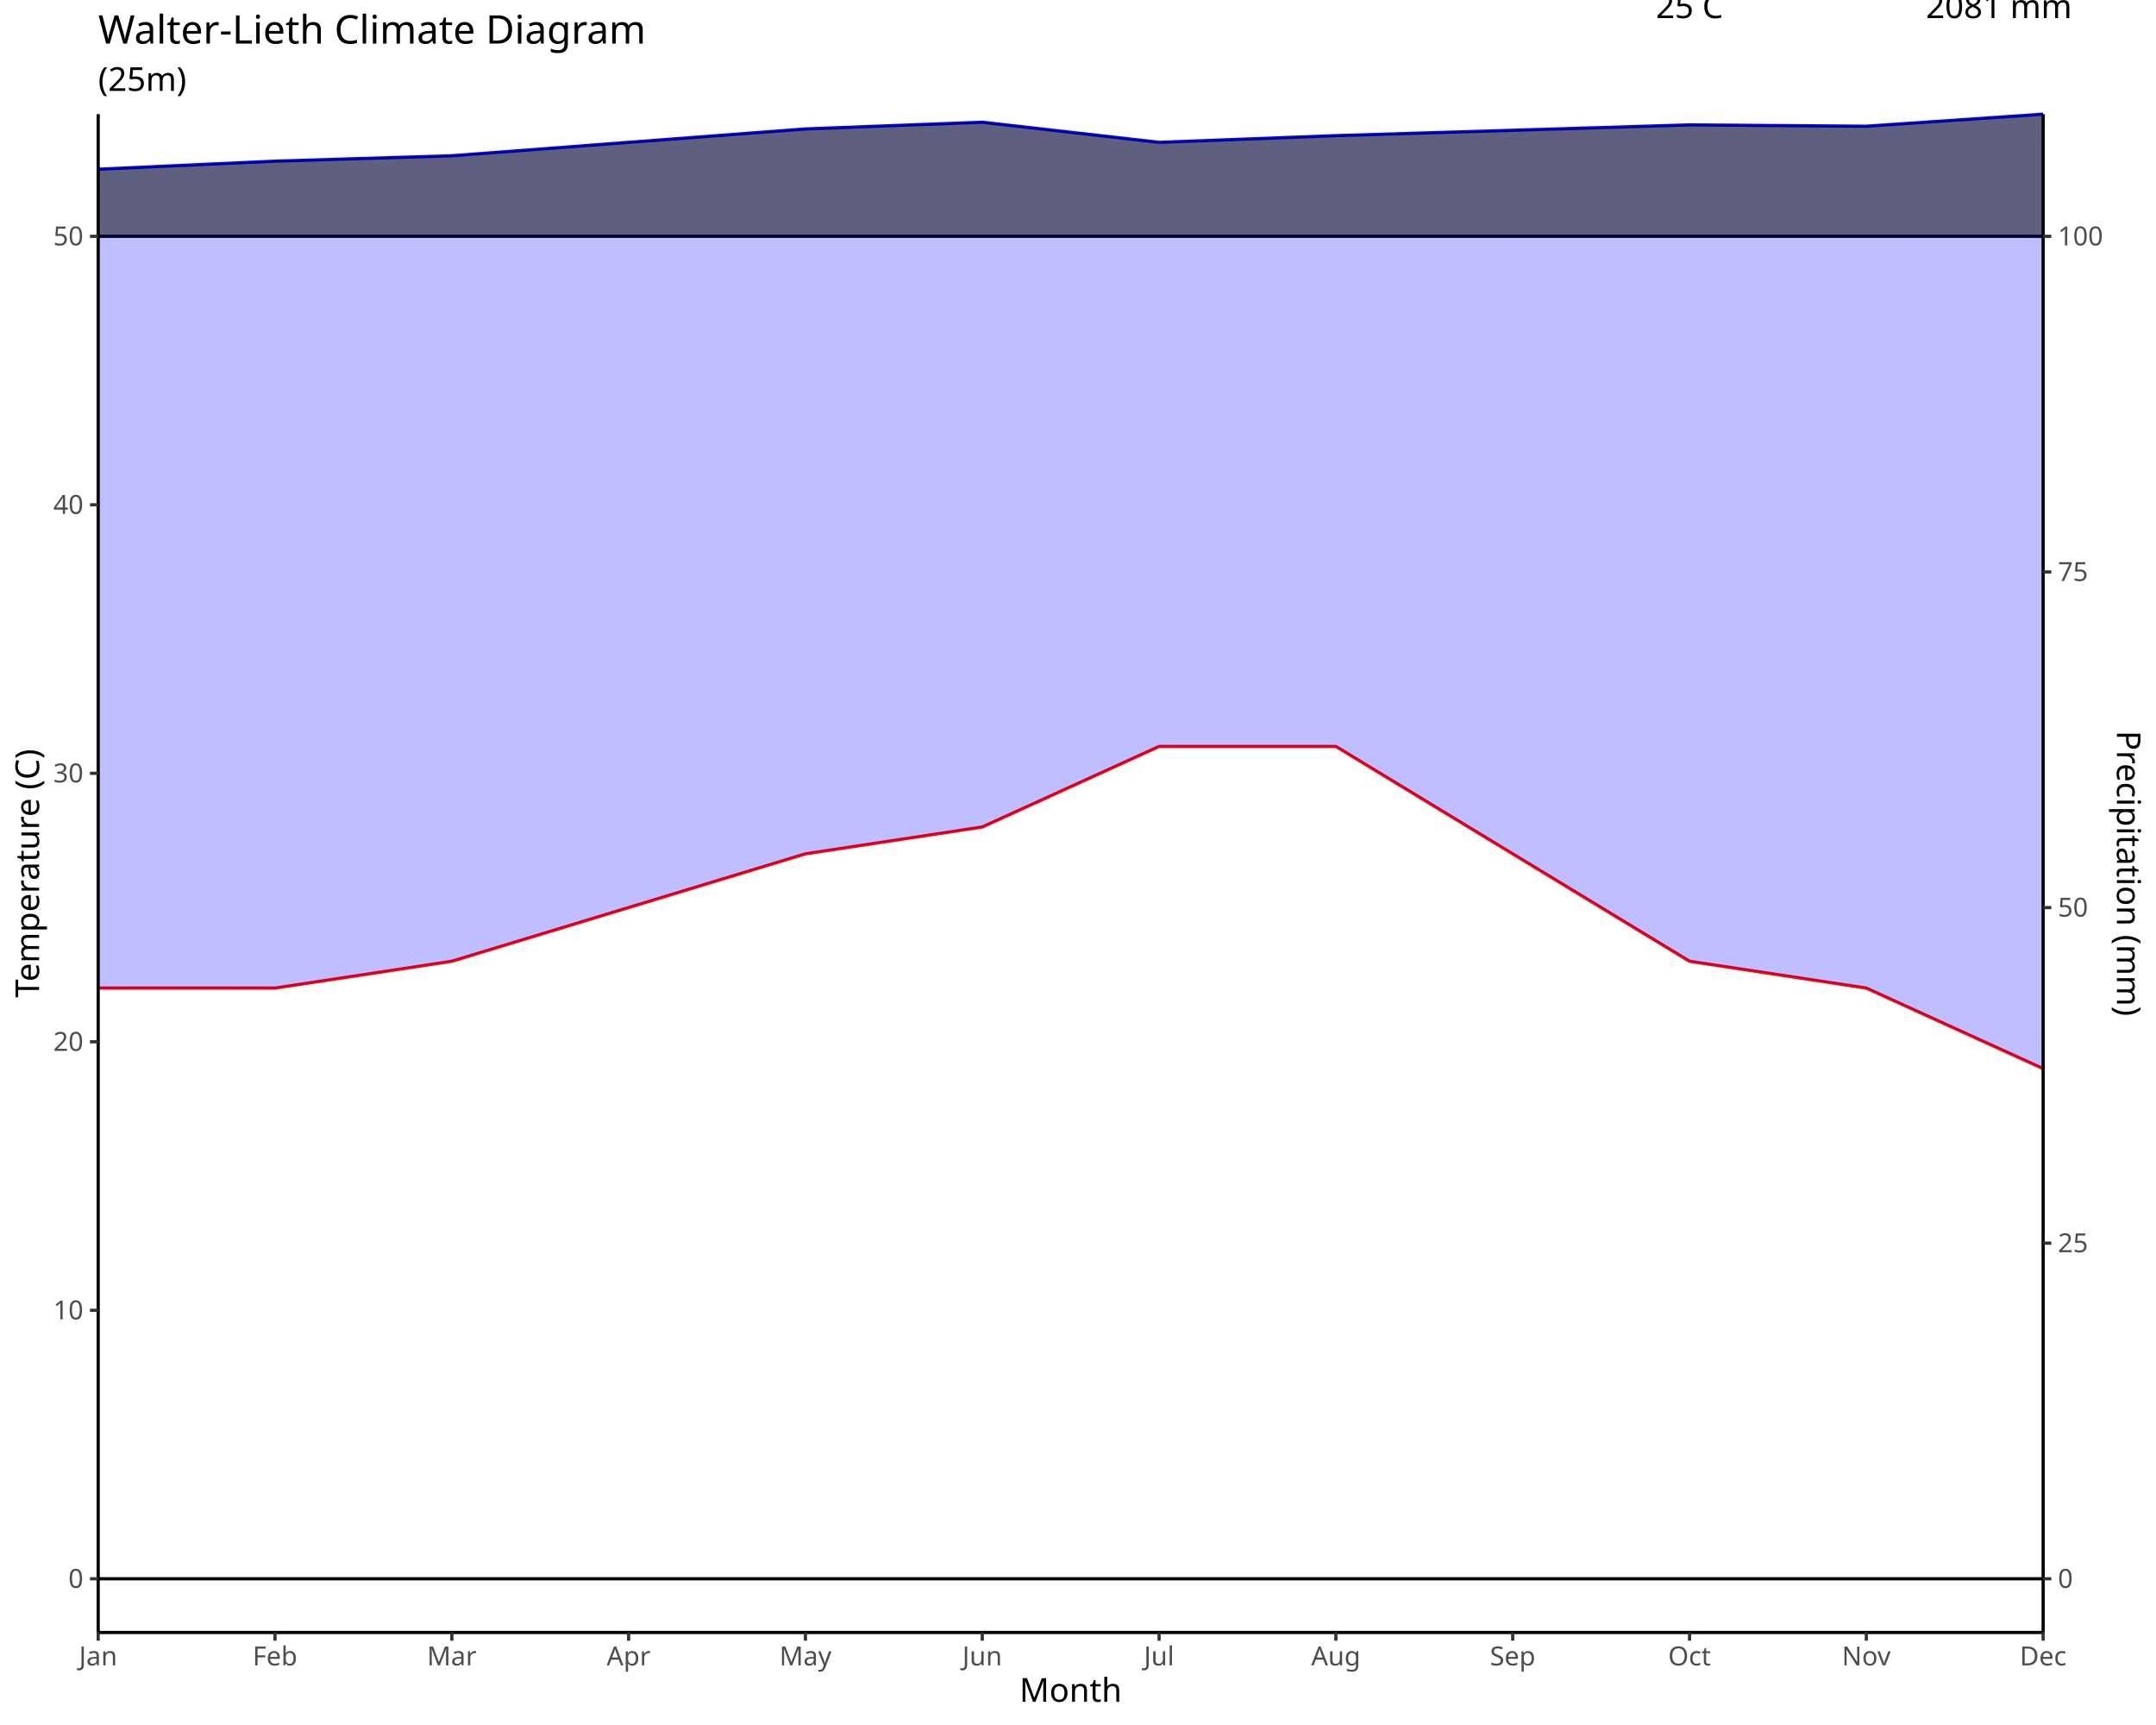
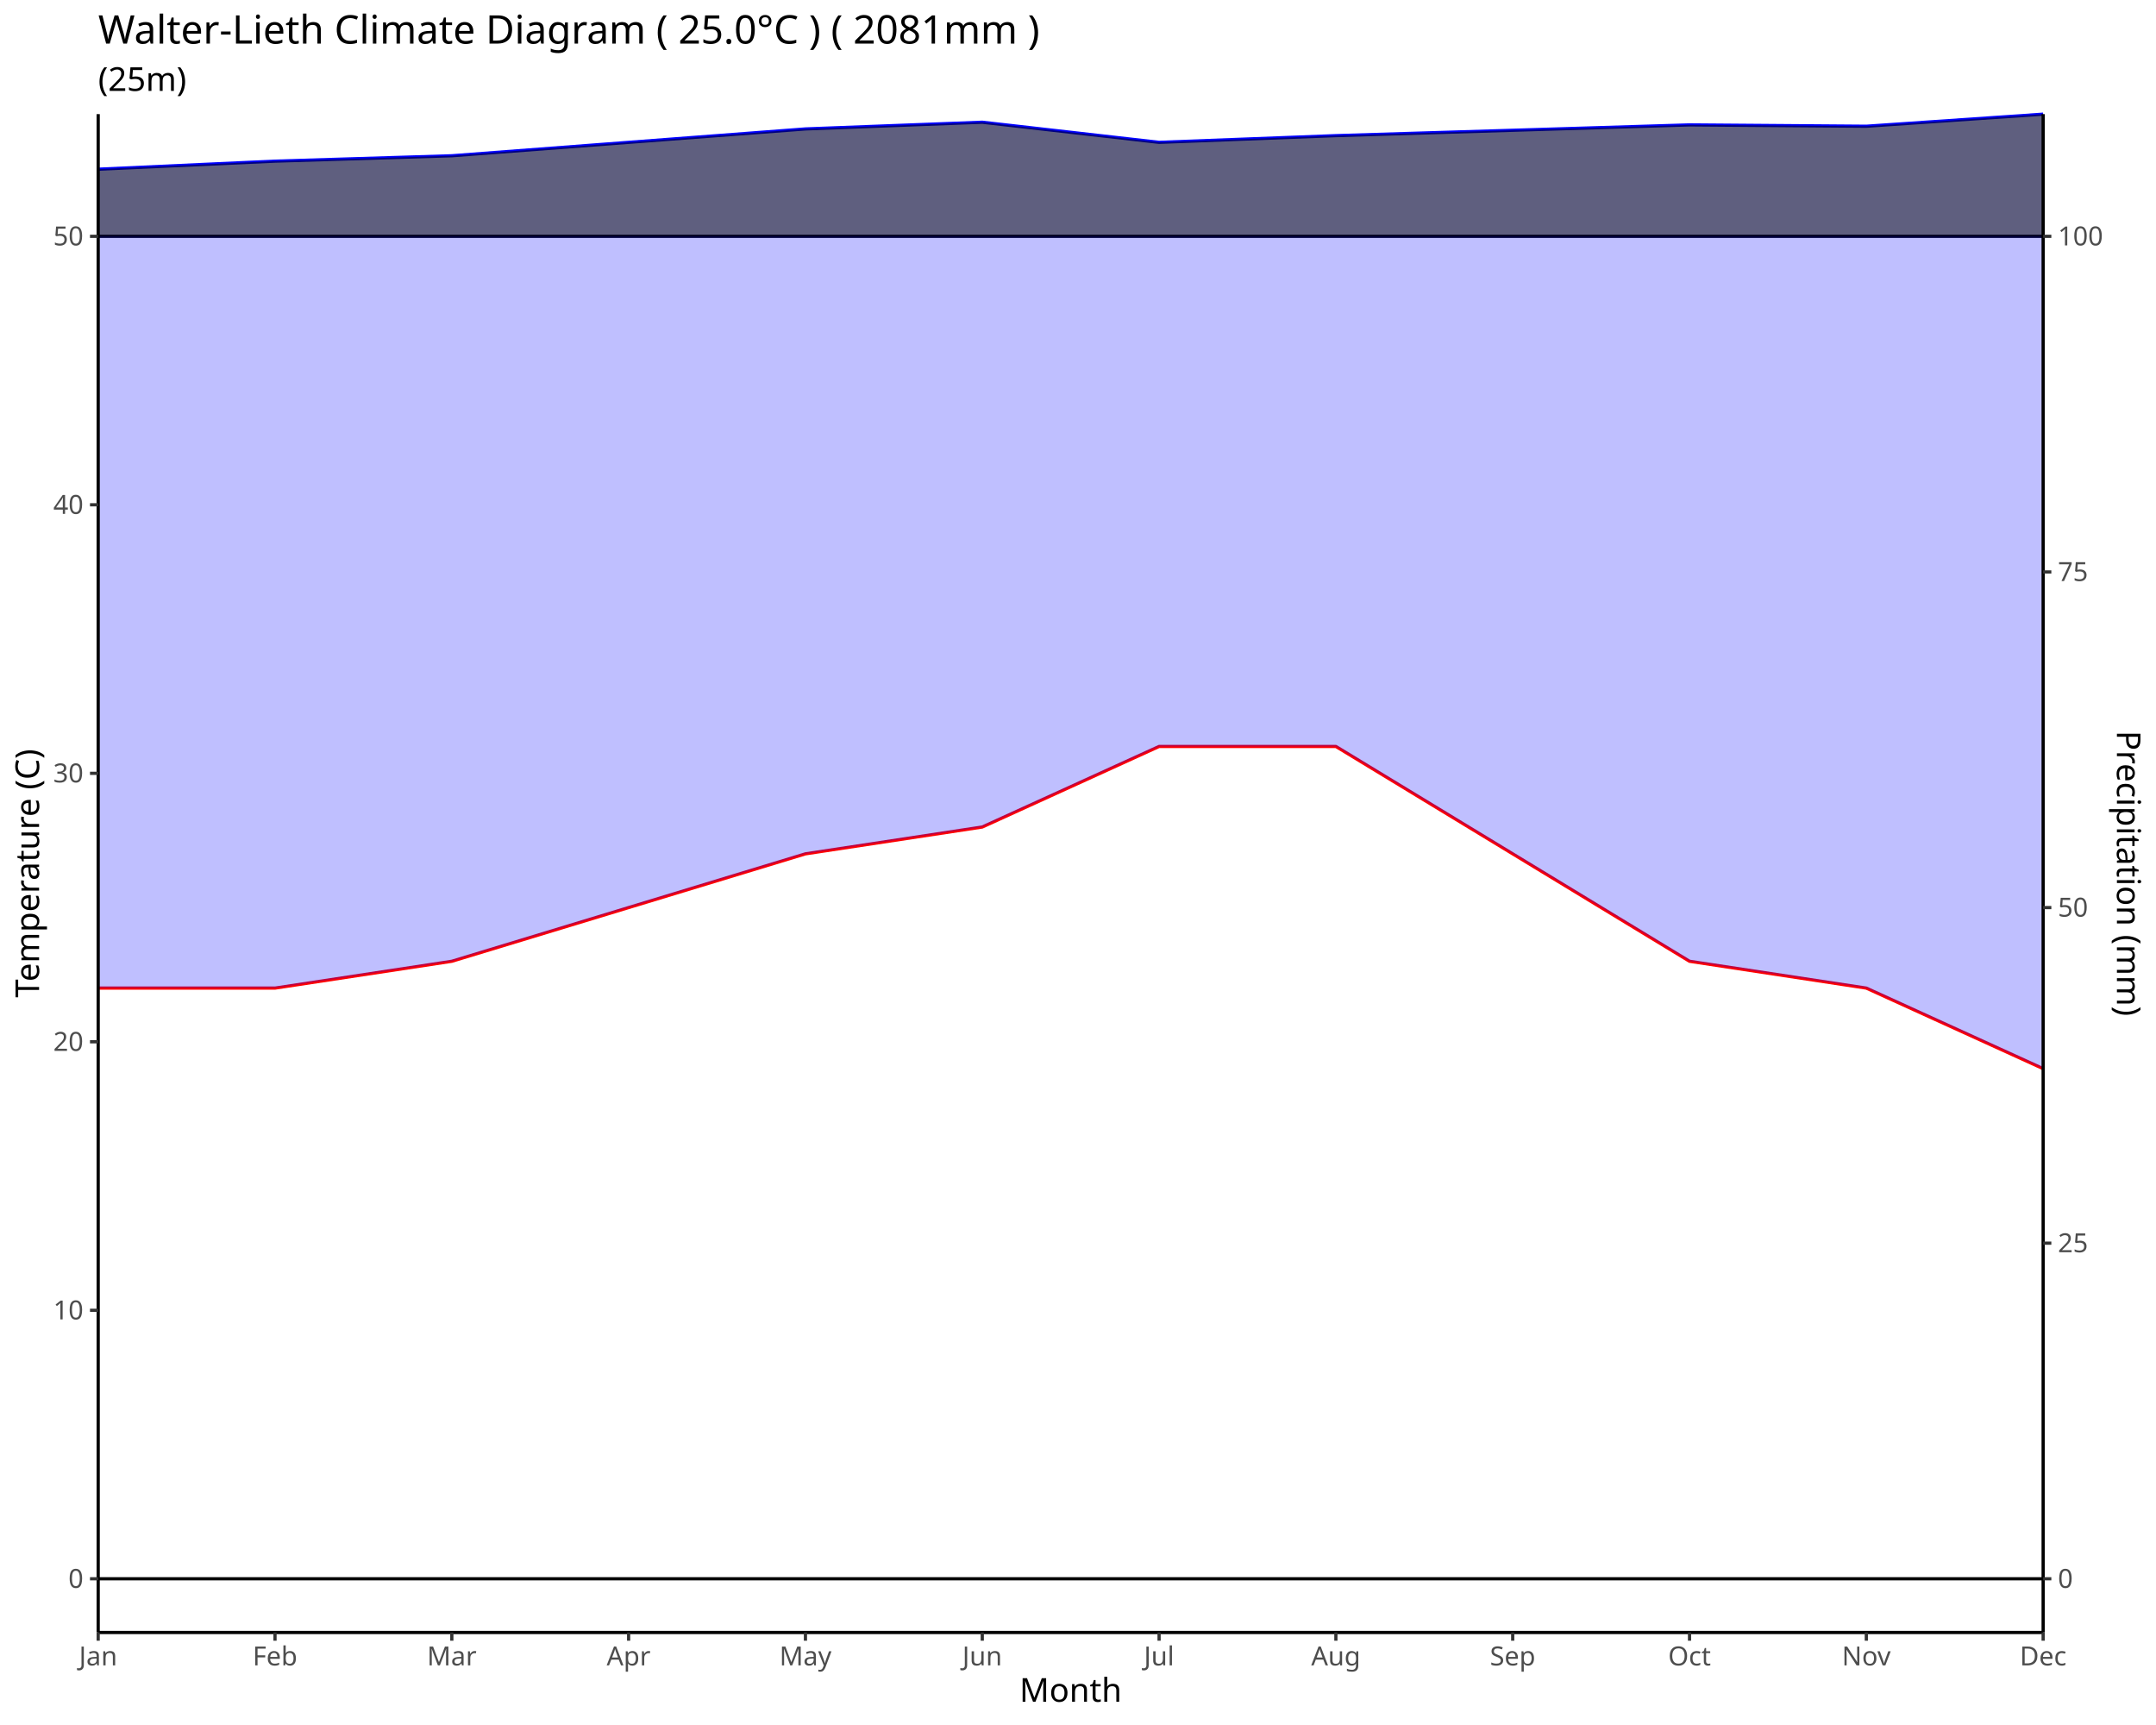
<svg xmlns="http://www.w3.org/2000/svg" class="svglite" data-engine-version="2.0" width="720.00pt" height="576.00pt" viewBox="0 0 720.00 576.00">
  <defs>
    <style type="text/css">
    .svglite line, .svglite polyline, .svglite polygon, .svglite path, .svglite rect, .svglite circle {
      fill: none;
      stroke: #000000;
      stroke-linecap: round;
      stroke-linejoin: round;
      stroke-miterlimit: 10.00;
    }
  </style>
  </defs>
  <rect width="100%" height="100%" style="stroke: none; fill: #FFFFFF;" />
  <defs>
    <clipPath id="cpMC4wMHw3MjAuMDB8MC4wMHw1NzYuMDA=">
      <rect x="0.00" y="0.00" width="720.00" height="576.00" />
    </clipPath>
  </defs>
  <g clip-path="url(#cpMC4wMHw3MjAuMDB8MC4wMHw1NzYuMDA=)">
    <rect x="0.00" y="0.00" width="720.00" height="576.00" style="stroke-width: 1.07; stroke: #FFFFFF; fill: #FFFFFF;" />
    <rect x="32.79" y="38.12" width="649.52" height="507.00" style="stroke-width: 1.07; stroke: none; fill: #FFFFFF;" />
    <polyline points="32.79,329.94 91.84,329.94 150.89,320.98 209.93,303.05 268.98,285.11 328.03,276.15 387.08,249.25 446.12,249.25 505.17,285.11 564.22,320.98 623.26,329.94 682.31,356.84 " style="stroke-width: 1.07; stroke: #FF0000; stroke-linecap: butt;" />
    <polyline points="32.79,56.50 91.84,53.81 150.89,52.01 209.93,47.53 268.98,43.05 328.03,40.81 387.08,47.53 446.12,45.29 505.17,43.50 564.22,41.70 623.26,42.15 682.31,38.12 " style="stroke-width: 1.07; stroke: #0000FF; stroke-linecap: butt;" />
    <line x1="32.79" y1="78.91" x2="682.31" y2="78.91" style="stroke-width: 1.07; stroke-linecap: butt;" />
    <line x1="32.79" y1="527.18" x2="682.31" y2="527.18" style="stroke-width: 1.07; stroke-linecap: butt;" />
    <polygon points="32.79,56.50 91.84,53.81 150.89,52.01 209.93,47.53 268.98,43.05 328.03,40.81 387.08,47.53 446.12,45.29 505.17,43.50 564.22,41.70 623.26,42.15 682.31,38.12 682.31,356.84 623.26,329.94 564.22,320.98 505.17,285.11 446.12,249.25 387.08,249.25 328.03,276.15 268.98,285.11 209.93,303.05 150.89,320.98 91.84,329.94 32.79,329.94 " style="stroke-width: 0.00; stroke: none; stroke-linecap: butt; fill: #0000FF; fill-opacity: 0.25;" />
    <polyline points="32.79,56.50 91.84,53.81 150.89,52.01 209.93,47.53 268.98,43.05 328.03,40.81 387.08,47.53 446.12,45.29 505.17,43.50 564.22,41.70 623.26,42.15 682.31,38.12 " style="stroke-width: 1.07; stroke: none; stroke-linecap: butt;" />
    <polyline points="682.31,356.84 623.26,329.94 564.22,320.98 505.17,285.11 446.12,249.25 387.08,249.25 328.03,276.15 268.98,285.11 209.93,303.05 150.89,320.98 91.84,329.94 32.79,329.94 " style="stroke-width: 1.07; stroke: none; stroke-linecap: butt;" />
-     <text x="667.55" y="6.05" text-anchor="middle" style="font-size: 11.04px; font-family: sans;" textLength="46.03px" lengthAdjust="spacingAndGlyphs">2081 mm</text>
-     <text x="564.22" y="6.05" text-anchor="middle" style="font-size: 11.04px; font-family: sans;" textLength="23.32px" lengthAdjust="spacingAndGlyphs">25 C</text>
    <polygon points="32.79,56.50 32.79,56.50 91.84,53.81 91.84,53.81 150.89,52.01 150.89,52.01 209.93,47.53 209.93,47.53 268.98,43.05 268.98,43.05 328.03,40.81 328.03,40.81 387.08,47.53 387.08,47.53 446.12,45.29 446.12,45.29 505.17,43.50 505.17,43.50 564.22,41.70 564.22,41.70 623.26,42.15 623.26,42.15 682.31,38.12 682.31,38.12 682.31,78.91 682.31,78.91 623.26,78.91 623.26,78.91 564.22,78.91 564.22,78.91 505.17,78.91 505.17,78.91 446.12,78.91 446.12,78.91 387.08,78.91 387.08,78.91 328.03,78.91 328.03,78.91 268.98,78.91 268.98,78.91 209.93,78.91 209.93,78.91 150.89,78.91 150.89,78.91 91.84,78.91 91.84,78.91 32.79,78.91 32.79,78.91 " style="stroke-width: 0.00; stroke: none; stroke-linecap: butt; fill: #000000; fill-opacity: 0.50;" />
    <polyline points="32.79,56.50 32.79,56.50 91.84,53.81 91.84,53.81 150.89,52.01 150.89,52.01 209.93,47.53 209.93,47.53 268.98,43.05 268.98,43.05 328.03,40.81 328.03,40.81 387.08,47.53 387.08,47.53 446.12,45.29 446.12,45.29 505.17,43.50 505.17,43.50 564.22,41.70 564.22,41.70 623.26,42.15 623.26,42.15 682.31,38.12 682.31,38.12 " style="stroke-width: 1.07; stroke: none; stroke-linecap: butt;" />
    <polyline points="682.31,78.91 682.31,78.91 623.26,78.91 623.26,78.91 564.22,78.91 564.22,78.91 505.17,78.91 505.17,78.91 446.12,78.91 446.12,78.91 387.08,78.91 387.08,78.91 328.03,78.91 328.03,78.91 268.98,78.91 268.98,78.91 209.93,78.91 209.93,78.91 150.89,78.91 150.89,78.91 91.84,78.91 91.84,78.91 32.79,78.91 32.79,78.91 " style="stroke-width: 1.07; stroke: none; stroke-linecap: butt;" />
    <polyline points="32.79,545.11 32.79,38.12 " style="stroke-width: 1.07; stroke-linecap: butt;" />
    <text x="27.86" y="530.21" text-anchor="end" style="font-size: 8.80px; fill: #4D4D4D; font-family: sans;" textLength="4.89px" lengthAdjust="spacingAndGlyphs">0</text>
    <text x="27.86" y="440.56" text-anchor="end" style="font-size: 8.80px; fill: #4D4D4D; font-family: sans;" textLength="9.79px" lengthAdjust="spacingAndGlyphs">10</text>
    <text x="27.86" y="350.90" text-anchor="end" style="font-size: 8.80px; fill: #4D4D4D; font-family: sans;" textLength="9.79px" lengthAdjust="spacingAndGlyphs">20</text>
    <text x="27.86" y="261.25" text-anchor="end" style="font-size: 8.80px; fill: #4D4D4D; font-family: sans;" textLength="9.79px" lengthAdjust="spacingAndGlyphs">30</text>
    <text x="27.86" y="171.59" text-anchor="end" style="font-size: 8.80px; fill: #4D4D4D; font-family: sans;" textLength="9.79px" lengthAdjust="spacingAndGlyphs">40</text>
    <text x="27.86" y="81.94" text-anchor="end" style="font-size: 8.80px; fill: #4D4D4D; font-family: sans;" textLength="9.79px" lengthAdjust="spacingAndGlyphs">50</text>
    <polyline points="30.05,527.18 32.79,527.18 " style="stroke-width: 1.07; stroke: #333333; stroke-linecap: butt;" />
    <polyline points="30.05,437.53 32.79,437.53 " style="stroke-width: 1.07; stroke: #333333; stroke-linecap: butt;" />
    <polyline points="30.05,347.87 32.79,347.87 " style="stroke-width: 1.07; stroke: #333333; stroke-linecap: butt;" />
    <polyline points="30.05,258.22 32.79,258.22 " style="stroke-width: 1.07; stroke: #333333; stroke-linecap: butt;" />
    <polyline points="30.05,168.56 32.79,168.56 " style="stroke-width: 1.07; stroke: #333333; stroke-linecap: butt;" />
    <polyline points="30.05,78.91 32.79,78.91 " style="stroke-width: 1.07; stroke: #333333; stroke-linecap: butt;" />
    <polyline points="682.31,545.11 682.31,38.12 " style="stroke-width: 1.07; stroke-linecap: butt;" />
    <polyline points="685.05,527.18 682.31,527.18 " style="stroke-width: 1.07; stroke: #333333; stroke-linecap: butt;" />
    <polyline points="685.05,415.11 682.31,415.11 " style="stroke-width: 1.07; stroke: #333333; stroke-linecap: butt;" />
    <polyline points="685.05,303.05 682.31,303.05 " style="stroke-width: 1.07; stroke: #333333; stroke-linecap: butt;" />
    <polyline points="685.05,190.98 682.31,190.98 " style="stroke-width: 1.07; stroke: #333333; stroke-linecap: butt;" />
    <polyline points="685.05,78.91 682.31,78.91 " style="stroke-width: 1.07; stroke: #333333; stroke-linecap: butt;" />
    <text x="687.24" y="530.21" style="font-size: 8.80px; fill: #4D4D4D; font-family: sans;" textLength="4.89px" lengthAdjust="spacingAndGlyphs">0</text>
    <text x="687.24" y="418.14" style="font-size: 8.80px; fill: #4D4D4D; font-family: sans;" textLength="9.79px" lengthAdjust="spacingAndGlyphs">25</text>
    <text x="687.24" y="306.07" style="font-size: 8.80px; fill: #4D4D4D; font-family: sans;" textLength="9.79px" lengthAdjust="spacingAndGlyphs">50</text>
    <text x="687.24" y="194.01" style="font-size: 8.80px; fill: #4D4D4D; font-family: sans;" textLength="9.79px" lengthAdjust="spacingAndGlyphs">75</text>
    <text x="687.24" y="81.94" style="font-size: 8.80px; fill: #4D4D4D; font-family: sans;" textLength="14.68px" lengthAdjust="spacingAndGlyphs">100</text>
    <polyline points="32.79,545.11 682.31,545.11 " style="stroke-width: 1.07; stroke-linecap: butt;" />
    <polyline points="32.79,547.85 32.79,545.11 " style="stroke-width: 1.07; stroke: #333333; stroke-linecap: butt;" />
    <polyline points="91.84,547.85 91.84,545.11 " style="stroke-width: 1.07; stroke: #333333; stroke-linecap: butt;" />
    <polyline points="150.89,547.85 150.89,545.11 " style="stroke-width: 1.07; stroke: #333333; stroke-linecap: butt;" />
    <polyline points="209.93,547.85 209.93,545.11 " style="stroke-width: 1.07; stroke: #333333; stroke-linecap: butt;" />
    <polyline points="268.98,547.85 268.98,545.11 " style="stroke-width: 1.07; stroke: #333333; stroke-linecap: butt;" />
    <polyline points="328.03,547.85 328.03,545.11 " style="stroke-width: 1.07; stroke: #333333; stroke-linecap: butt;" />
    <polyline points="387.08,547.85 387.08,545.11 " style="stroke-width: 1.07; stroke: #333333; stroke-linecap: butt;" />
    <polyline points="446.12,547.85 446.12,545.11 " style="stroke-width: 1.07; stroke: #333333; stroke-linecap: butt;" />
    <polyline points="505.17,547.85 505.17,545.11 " style="stroke-width: 1.07; stroke: #333333; stroke-linecap: butt;" />
    <polyline points="564.22,547.85 564.22,545.11 " style="stroke-width: 1.07; stroke: #333333; stroke-linecap: butt;" />
    <polyline points="623.26,547.85 623.26,545.11 " style="stroke-width: 1.07; stroke: #333333; stroke-linecap: butt;" />
    <polyline points="682.31,547.85 682.31,545.11 " style="stroke-width: 1.07; stroke: #333333; stroke-linecap: butt;" />
    <text x="32.79" y="556.10" text-anchor="middle" style="font-size: 8.80px; fill: #4D4D4D; font-family: sans;" textLength="14.19px" lengthAdjust="spacingAndGlyphs">Jan</text>
    <text x="91.84" y="556.10" text-anchor="middle" style="font-size: 8.80px; fill: #4D4D4D; font-family: sans;" textLength="15.16px" lengthAdjust="spacingAndGlyphs">Feb</text>
    <text x="150.89" y="556.10" text-anchor="middle" style="font-size: 8.80px; fill: #4D4D4D; font-family: sans;" textLength="15.16px" lengthAdjust="spacingAndGlyphs">Mar</text>
    <text x="209.93" y="556.10" text-anchor="middle" style="font-size: 8.80px; fill: #4D4D4D; font-family: sans;" textLength="13.70px" lengthAdjust="spacingAndGlyphs">Apr</text>
    <text x="268.98" y="556.10" text-anchor="middle" style="font-size: 8.80px; fill: #4D4D4D; font-family: sans;" textLength="16.63px" lengthAdjust="spacingAndGlyphs">May</text>
    <text x="328.03" y="556.10" text-anchor="middle" style="font-size: 8.80px; fill: #4D4D4D; font-family: sans;" textLength="14.19px" lengthAdjust="spacingAndGlyphs">Jun</text>
    <text x="387.08" y="556.10" text-anchor="middle" style="font-size: 8.80px; fill: #4D4D4D; font-family: sans;" textLength="11.25px" lengthAdjust="spacingAndGlyphs">Jul</text>
    <text x="446.12" y="556.10" text-anchor="middle" style="font-size: 8.80px; fill: #4D4D4D; font-family: sans;" textLength="15.66px" lengthAdjust="spacingAndGlyphs">Aug</text>
    <text x="505.17" y="556.10" text-anchor="middle" style="font-size: 8.80px; fill: #4D4D4D; font-family: sans;" textLength="15.66px" lengthAdjust="spacingAndGlyphs">Sep</text>
    <text x="564.22" y="556.10" text-anchor="middle" style="font-size: 8.80px; fill: #4D4D4D; font-family: sans;" textLength="13.70px" lengthAdjust="spacingAndGlyphs">Oct</text>
    <text x="623.26" y="556.10" text-anchor="middle" style="font-size: 8.80px; fill: #4D4D4D; font-family: sans;" textLength="15.66px" lengthAdjust="spacingAndGlyphs">Nov</text>
    <text x="682.31" y="556.10" text-anchor="middle" style="font-size: 8.80px; fill: #4D4D4D; font-family: sans;" textLength="15.66px" lengthAdjust="spacingAndGlyphs">Dec</text>
    <text x="357.55" y="568.24" text-anchor="middle" style="font-size: 11.00px; font-family: sans;" textLength="30.58px" lengthAdjust="spacingAndGlyphs">Month</text>
    <text transform="translate(13.05,291.61) rotate(-90)" text-anchor="middle" style="font-size: 11.00px; font-family: sans;" textLength="81.31px" lengthAdjust="spacingAndGlyphs">Temperature (C)</text>
    <text transform="translate(706.95,291.61) rotate(90)" text-anchor="middle" style="font-size: 11.00px; font-family: sans;" textLength="89.25px" lengthAdjust="spacingAndGlyphs">Precipitation (mm)</text>
    <text x="32.79" y="30.35" style="font-size: 11.00px; font-family: sans;" textLength="28.73px" lengthAdjust="spacingAndGlyphs">(25m)</text>
-     <text x="32.79" y="14.56" style="font-size: 13.20px; font-family: sans;" textLength="173.12px" lengthAdjust="spacingAndGlyphs">Walter-Lieth Climate Diagram</text>
+     <text x="32.79" y="14.56" style="font-size: 13.20px; font-family: sans;" textLength="359.59px" lengthAdjust="spacingAndGlyphs">Walter-Lieth Climate Diagram           ( 25.0°C )      ( 2081mm )</text>
  </g>
</svg>
